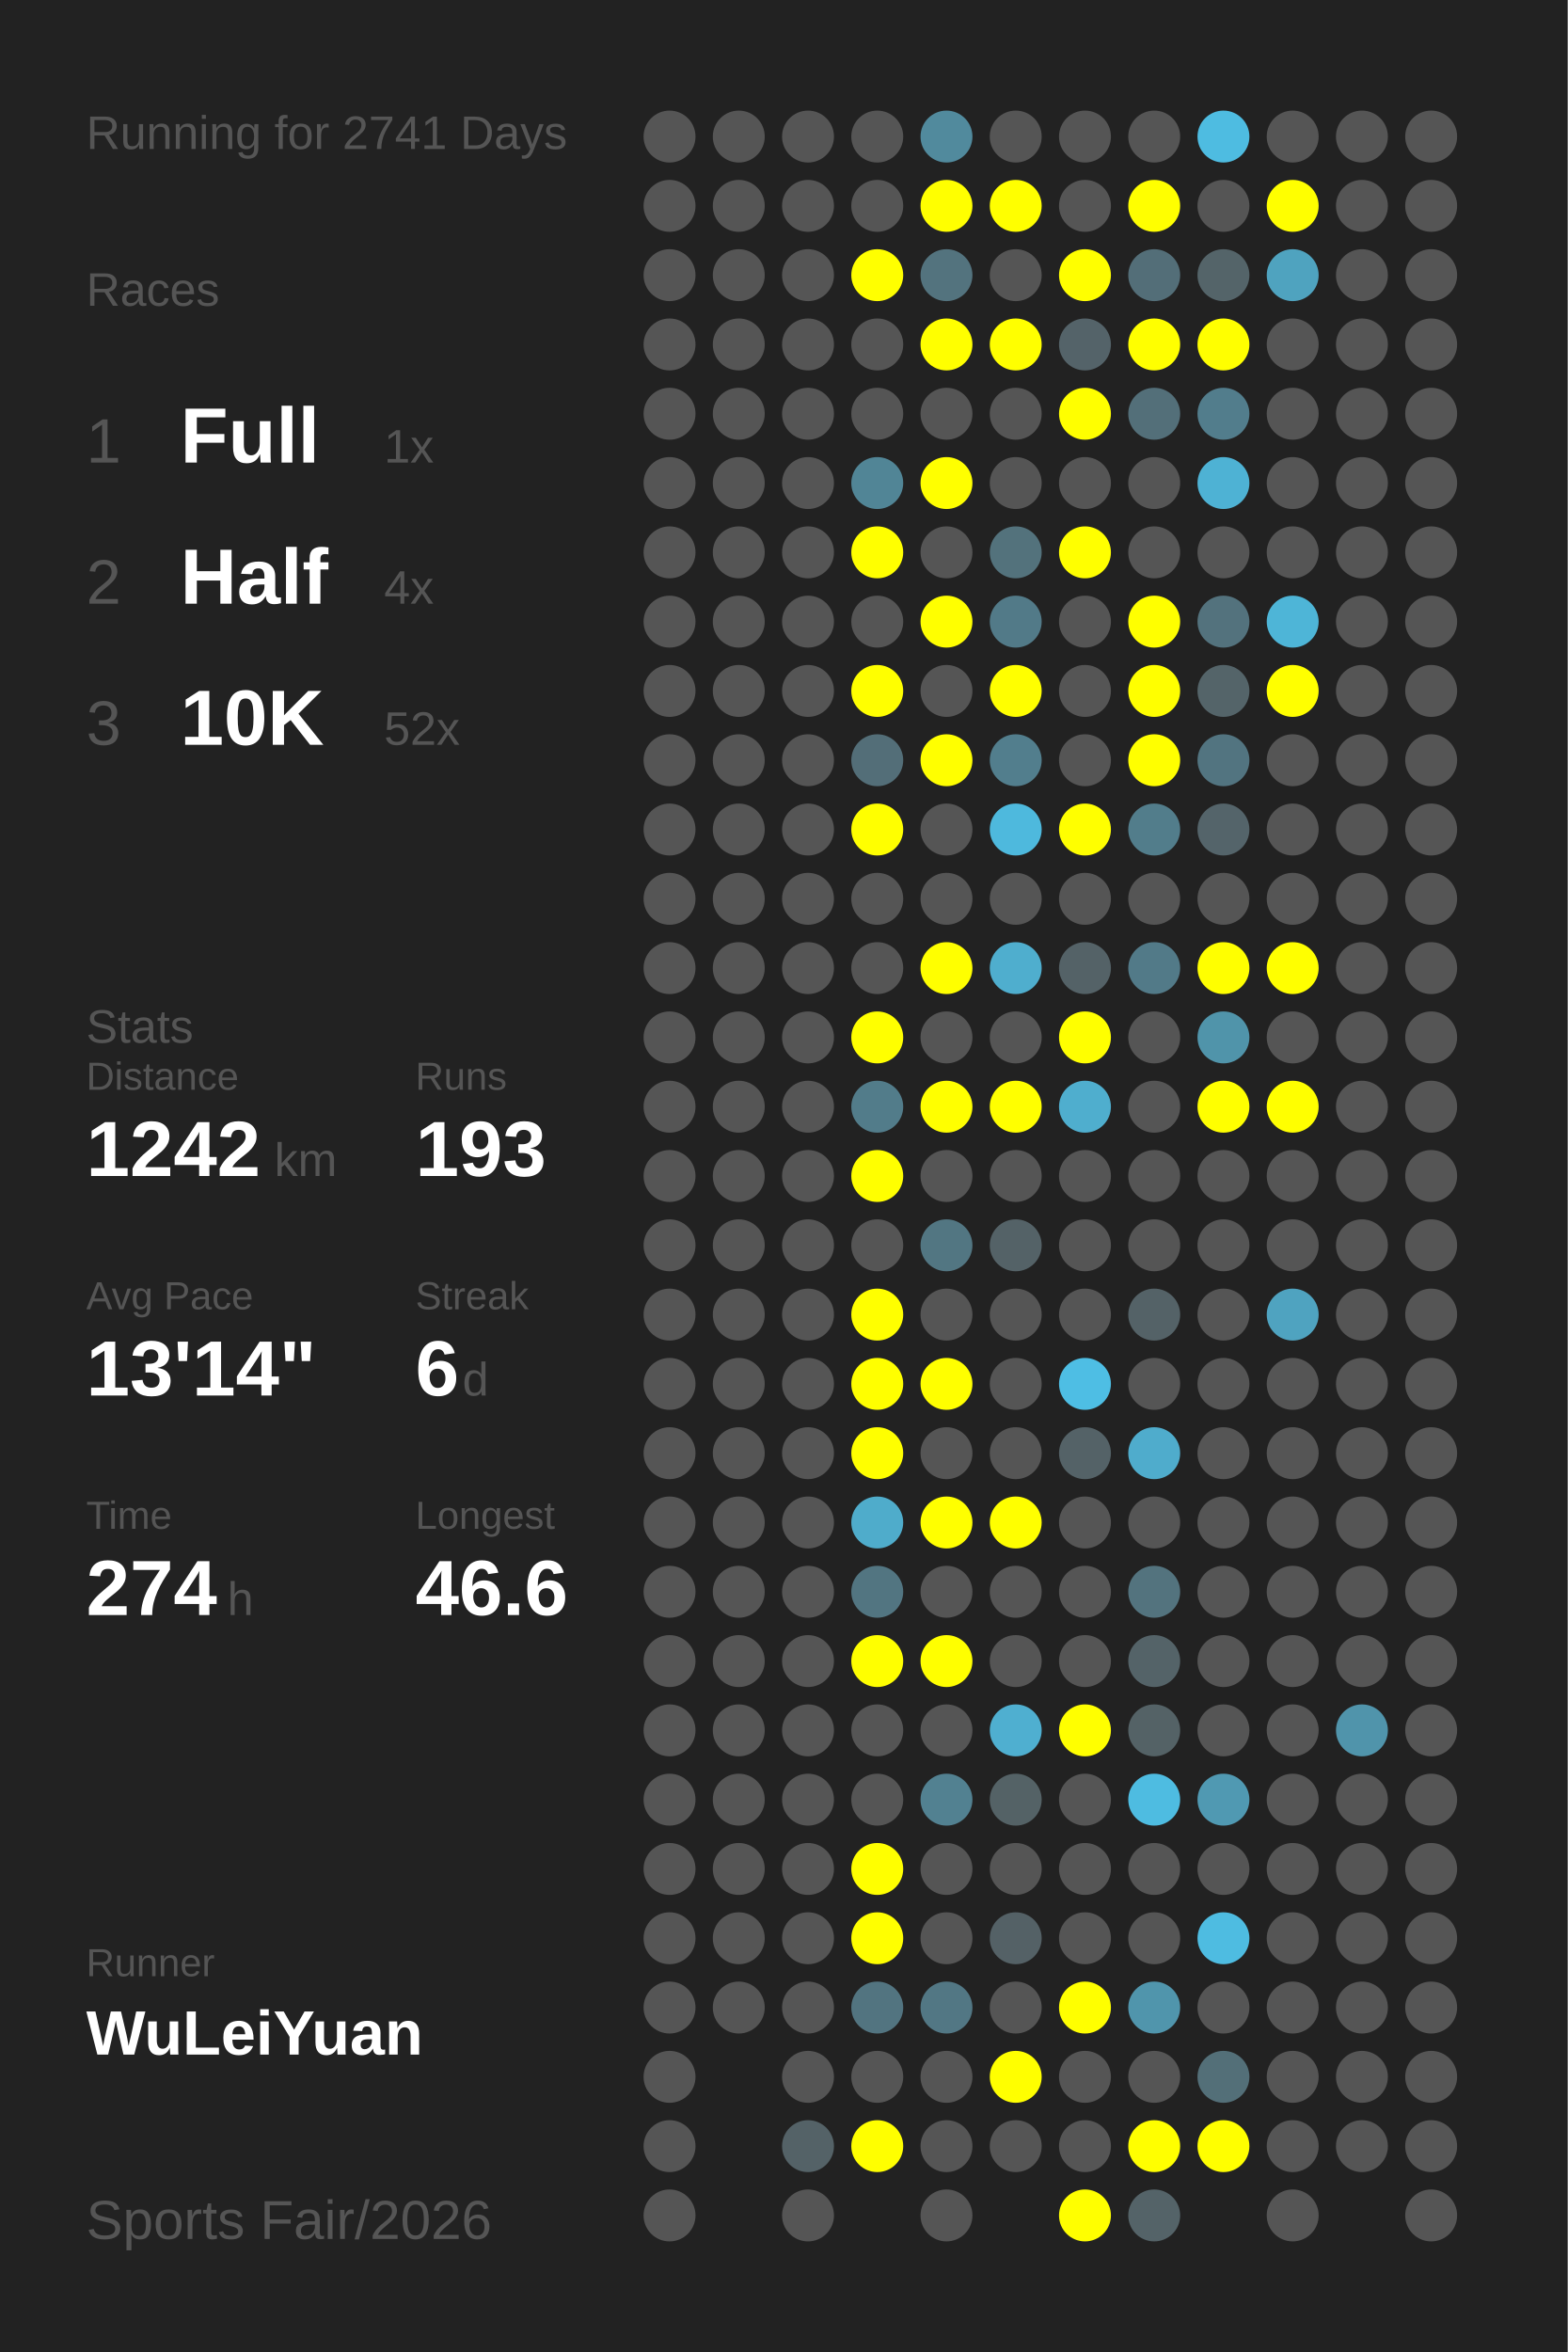
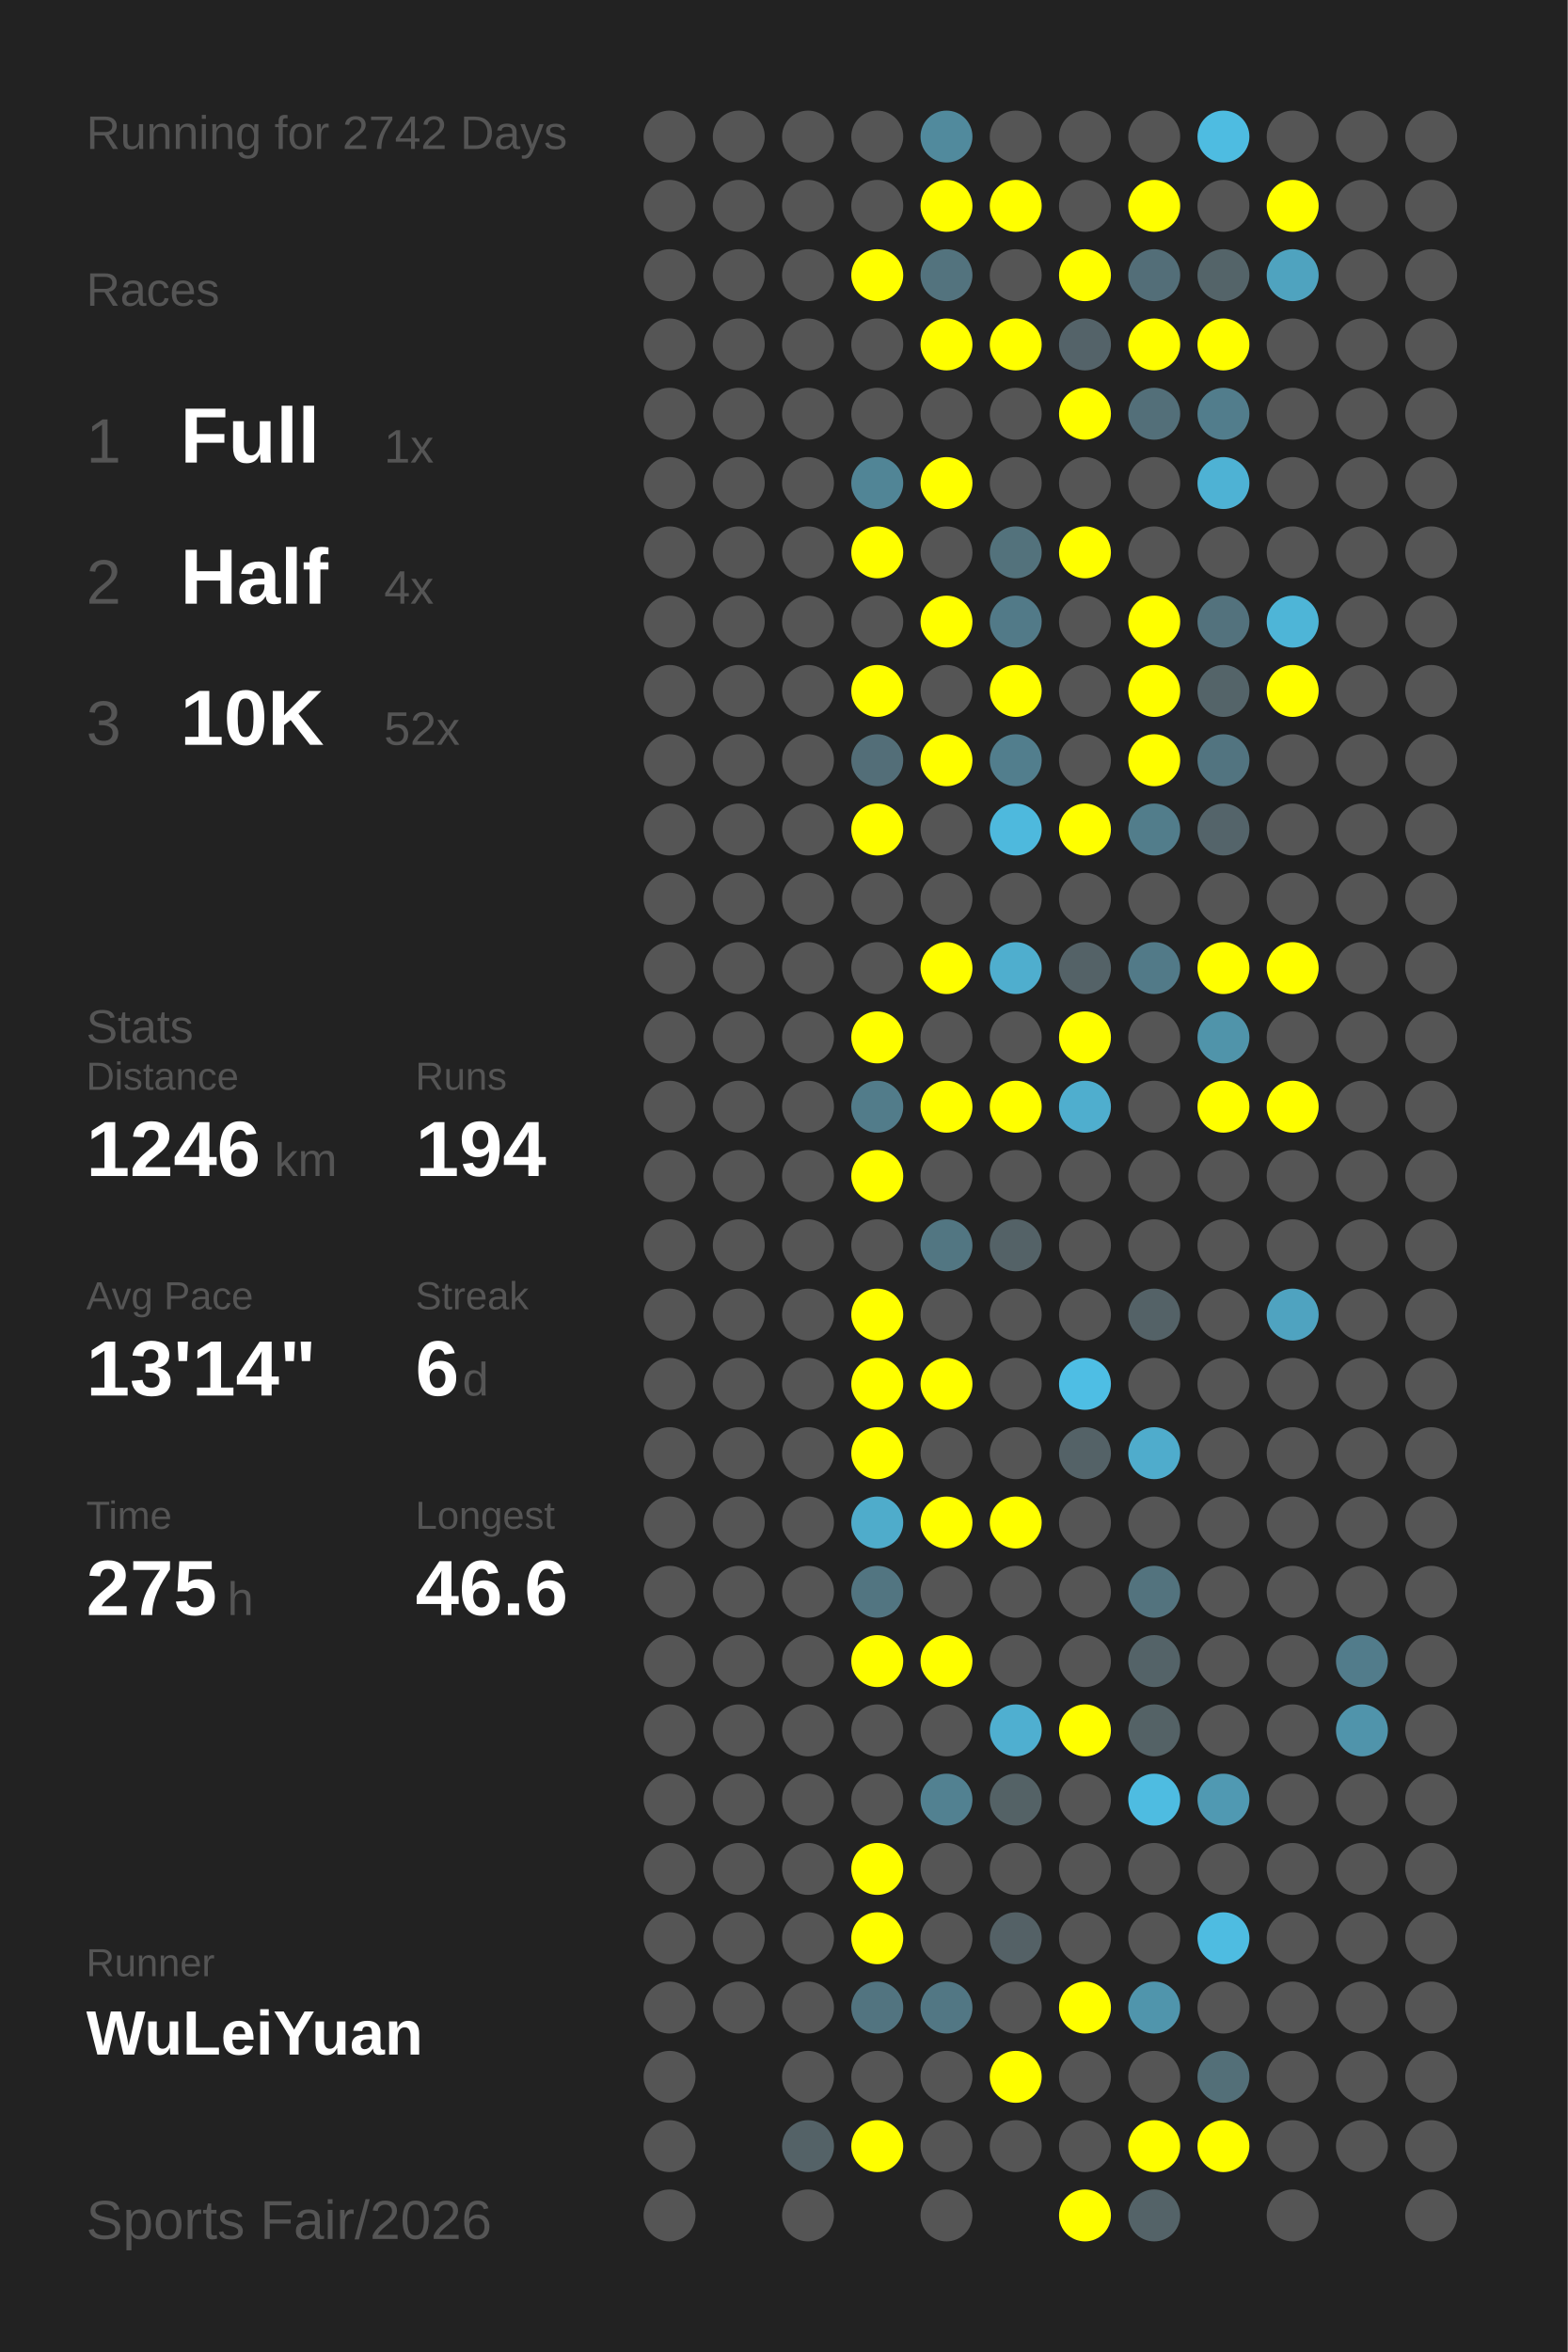
<svg xmlns="http://www.w3.org/2000/svg" baseProfile="full" height="300mm" version="1.1" viewBox="0,0,200,300" width="200mm">
  <defs />
  <rect fill="#222222" height="300" width="200" x="0" y="0" />
-   <text fill="#555555" style="font-size:6px; font-family:Arial;" x="11" y="19">Running for 2741 Days</text>
+   <text fill="#555555" style="font-size:6px; font-family:Arial;" x="11" y="19">Running for 2742 Days</text>
  <text fill="#555555" style="font-size:6px; font-family:Arial;" x="11" y="39">Races</text>
  <text fill="#555555" style="font-size:8px; font-family:Arial;" x="11" y="59">1</text>
  <text fill="#FFFFFF" style="font-size:10px; font-family:Arial; font-weight:bold;" x="23" y="59">Full</text>
  <text fill="#555555" style="font-size:6px; font-family:Arial;" x="49" y="59">1x</text>
  <text fill="#555555" style="font-size:8px; font-family:Arial;" x="11" y="77">2</text>
  <text fill="#FFFFFF" style="font-size:10px; font-family:Arial; font-weight:bold;" x="23" y="77">Half</text>
  <text fill="#555555" style="font-size:6px; font-family:Arial;" x="49" y="77">4x</text>
  <text fill="#555555" style="font-size:8px; font-family:Arial;" x="11" y="95">3</text>
  <text fill="#FFFFFF" style="font-size:10px; font-family:Arial; font-weight:bold;" x="23" y="95">10K</text>
  <text fill="#555555" style="font-size:6px; font-family:Arial;" x="49" y="95">52x</text>
  <text fill="#555555" style="font-size:6px; font-family:Arial;" x="11" y="133">Stats</text>
  <text fill="#555555" style="font-size:5px; font-family:Arial;" x="11" y="139">Distance</text>
-   <text fill="#FFFFFF" style="font-size:10px; font-family:Arial; font-weight:bold;" x="11" y="150">1242</text>
+   <text fill="#FFFFFF" style="font-size:10px; font-family:Arial; font-weight:bold;" x="11" y="150">1246</text>
  <text fill="#555555" style="font-size:6px; font-family:Arial;" x="35" y="150">km</text>
  <text fill="#555555" style="font-size:5px; font-family:Arial;" x="53" y="139">Runs</text>
-   <text fill="#FFFFFF" style="font-size:10px; font-family:Arial; font-weight:bold;" x="53" y="150">193</text>
+   <text fill="#FFFFFF" style="font-size:10px; font-family:Arial; font-weight:bold;" x="53" y="150">194</text>
  <text fill="#555555" style="font-size:5px; font-family:Arial;" x="11" y="167">Avg Pace</text>
  <text fill="#FFFFFF" style="font-size:10px; font-family:Arial; font-weight:bold;" x="11" y="178">13'14"</text>
  <text fill="#555555" style="font-size:5px; font-family:Arial;" x="53" y="167">Streak</text>
  <text fill="#FFFFFF" style="font-size:10px; font-family:Arial; font-weight:bold;" x="53" y="178">6</text>
  <text fill="#555555" style="font-size:6px; font-family:Arial;" x="59" y="178">d</text>
  <text fill="#555555" style="font-size:5px; font-family:Arial;" x="11" y="195">Time</text>
-   <text fill="#FFFFFF" style="font-size:10px; font-family:Arial; font-weight:bold;" x="11" y="206">274</text>
+   <text fill="#FFFFFF" style="font-size:10px; font-family:Arial; font-weight:bold;" x="11" y="206">275</text>
  <text fill="#555555" style="font-size:6px; font-family:Arial;" x="29" y="206">h</text>
  <text fill="#555555" style="font-size:5px; font-family:Arial;" x="53" y="195">Longest</text>
  <text fill="#FFFFFF" style="font-size:10px; font-family:Arial; font-weight:bold;" x="53" y="206">46.6</text>
  <text fill="#555555" style="font-size:5px; font-family:Arial;" x="11" y="252.065">Runner</text>
  <text fill="#FFFFFF" style="font-size:8px; font-family:Arial; font-weight:bold;" x="11" y="262.065">WuLeiYuan</text>
  <text fill="#555555" style="font-size:7px; font-family:Arial;" x="11" y="285.581">Sports Fair/2026</text>
  <circle cx="85.417" cy="17.419" fill="#555555" r="3.312" />
  <circle cx="85.417" cy="26.258" fill="#555555" r="3.312" />
  <circle cx="85.417" cy="35.097" fill="#555555" r="3.312" />
  <circle cx="85.417" cy="43.935" fill="#555555" r="3.312" />
  <circle cx="85.417" cy="52.774" fill="#555555" r="3.312" />
  <circle cx="85.417" cy="61.613" fill="#555555" r="3.312" />
  <circle cx="85.417" cy="70.452" fill="#555555" r="3.312" />
  <circle cx="85.417" cy="79.29" fill="#555555" r="3.312" />
  <circle cx="85.417" cy="88.129" fill="#555555" r="3.312" />
  <circle cx="85.417" cy="96.968" fill="#555555" r="3.312" />
  <circle cx="85.417" cy="105.806" fill="#555555" r="3.312" />
  <circle cx="85.417" cy="114.645" fill="#555555" r="3.312" />
  <circle cx="85.417" cy="123.484" fill="#555555" r="3.312" />
  <circle cx="85.417" cy="132.323" fill="#555555" r="3.312" />
  <circle cx="85.417" cy="141.161" fill="#555555" r="3.312" />
  <circle cx="85.417" cy="150" fill="#555555" r="3.312" />
  <circle cx="85.417" cy="158.839" fill="#555555" r="3.312" />
  <circle cx="85.417" cy="167.677" fill="#555555" r="3.312" />
  <circle cx="85.417" cy="176.516" fill="#555555" r="3.312" />
  <circle cx="85.417" cy="185.355" fill="#555555" r="3.312" />
  <circle cx="85.417" cy="194.194" fill="#555555" r="3.312" />
  <circle cx="85.417" cy="203.032" fill="#555555" r="3.312" />
  <circle cx="85.417" cy="211.871" fill="#555555" r="3.312" />
  <circle cx="85.417" cy="220.71" fill="#555555" r="3.312" />
  <circle cx="85.417" cy="229.548" fill="#555555" r="3.312" />
  <circle cx="85.417" cy="238.387" fill="#555555" r="3.312" />
  <circle cx="85.417" cy="247.226" fill="#555555" r="3.312" />
  <circle cx="85.417" cy="256.065" fill="#555555" r="3.312" />
  <circle cx="85.417" cy="264.903" fill="#555555" r="3.312" />
  <circle cx="85.417" cy="273.742" fill="#555555" r="3.312" />
  <circle cx="85.417" cy="282.581" fill="#555555" r="3.312" />
  <circle cx="94.25" cy="17.419" fill="#555555" r="3.312" />
  <circle cx="94.25" cy="26.258" fill="#555555" r="3.312" />
  <circle cx="94.25" cy="35.097" fill="#555555" r="3.312" />
  <circle cx="94.25" cy="43.935" fill="#555555" r="3.312" />
  <circle cx="94.25" cy="52.774" fill="#555555" r="3.312" />
  <circle cx="94.25" cy="61.613" fill="#555555" r="3.312" />
  <circle cx="94.25" cy="70.452" fill="#555555" r="3.312" />
  <circle cx="94.25" cy="79.29" fill="#555555" r="3.312" />
  <circle cx="94.25" cy="88.129" fill="#555555" r="3.312" />
  <circle cx="94.25" cy="96.968" fill="#555555" r="3.312" />
  <circle cx="94.25" cy="105.806" fill="#555555" r="3.312" />
  <circle cx="94.25" cy="114.645" fill="#555555" r="3.312" />
  <circle cx="94.25" cy="123.484" fill="#555555" r="3.312" />
  <circle cx="94.25" cy="132.323" fill="#555555" r="3.312" />
  <circle cx="94.25" cy="141.161" fill="#555555" r="3.312" />
  <circle cx="94.25" cy="150" fill="#555555" r="3.312" />
  <circle cx="94.25" cy="158.839" fill="#555555" r="3.312" />
  <circle cx="94.25" cy="167.677" fill="#555555" r="3.312" />
  <circle cx="94.25" cy="176.516" fill="#555555" r="3.312" />
  <circle cx="94.25" cy="185.355" fill="#555555" r="3.312" />
  <circle cx="94.25" cy="194.194" fill="#555555" r="3.312" />
  <circle cx="94.25" cy="203.032" fill="#555555" r="3.312" />
  <circle cx="94.25" cy="211.871" fill="#555555" r="3.312" />
  <circle cx="94.25" cy="220.71" fill="#555555" r="3.312" />
  <circle cx="94.25" cy="229.548" fill="#555555" r="3.312" />
  <circle cx="94.25" cy="238.387" fill="#555555" r="3.312" />
  <circle cx="94.25" cy="247.226" fill="#555555" r="3.312" />
  <circle cx="94.25" cy="256.065" fill="#555555" r="3.312" />
  <circle cx="103.083" cy="17.419" fill="#555555" r="3.312" />
  <circle cx="103.083" cy="26.258" fill="#555555" r="3.312" />
  <circle cx="103.083" cy="35.097" fill="#555555" r="3.312" />
  <circle cx="103.083" cy="43.935" fill="#555555" r="3.312" />
  <circle cx="103.083" cy="52.774" fill="#555555" r="3.312" />
  <circle cx="103.083" cy="61.613" fill="#555555" r="3.312" />
  <circle cx="103.083" cy="70.452" fill="#555555" r="3.312" />
  <circle cx="103.083" cy="79.29" fill="#555555" r="3.312" />
  <circle cx="103.083" cy="88.129" fill="#555555" r="3.312" />
  <circle cx="103.083" cy="96.968" fill="#555555" r="3.312" />
  <circle cx="103.083" cy="105.806" fill="#555555" r="3.312" />
  <circle cx="103.083" cy="114.645" fill="#555555" r="3.312" />
  <circle cx="103.083" cy="123.484" fill="#555555" r="3.312" />
  <circle cx="103.083" cy="132.323" fill="#555555" r="3.312" />
  <circle cx="103.083" cy="141.161" fill="#555555" r="3.312" />
  <circle cx="103.083" cy="150" fill="#555555" r="3.312" />
  <circle cx="103.083" cy="158.839" fill="#555555" r="3.312" />
  <circle cx="103.083" cy="167.677" fill="#555555" r="3.312" />
  <circle cx="103.083" cy="176.516" fill="#555555" r="3.312" />
  <circle cx="103.083" cy="185.355" fill="#555555" r="3.312" />
  <circle cx="103.083" cy="194.194" fill="#555555" r="3.312" />
  <circle cx="103.083" cy="203.032" fill="#555555" r="3.312" />
  <circle cx="103.083" cy="211.871" fill="#555555" r="3.312" />
  <circle cx="103.083" cy="220.71" fill="#555555" r="3.312" />
  <circle cx="103.083" cy="229.548" fill="#555555" r="3.312" />
  <circle cx="103.083" cy="238.387" fill="#555555" r="3.312" />
  <circle cx="103.083" cy="247.226" fill="#555555" r="3.312" />
  <circle cx="103.083" cy="256.065" fill="#555555" r="3.312" />
  <circle cx="103.083" cy="264.903" fill="#555555" r="3.312" />
  <circle cx="103.083" cy="273.742" fill="#546267" r="3.312" />
  <circle cx="103.083" cy="282.581" fill="#555555" r="3.312" />
  <circle cx="111.917" cy="17.419" fill="#555555" r="3.312" />
  <circle cx="111.917" cy="26.258" fill="#555555" r="3.312" />
  <circle cx="111.917" cy="35.097" fill="#FFFF00" r="3.312" />
  <circle cx="111.917" cy="43.935" fill="#555555" r="3.312" />
  <circle cx="111.917" cy="52.774" fill="#555555" r="3.312" />
  <circle cx="111.917" cy="61.613" fill="#518596" r="3.312" />
  <circle cx="111.917" cy="70.452" fill="#FFFF00" r="3.312" />
  <circle cx="111.917" cy="79.29" fill="#555555" r="3.312" />
  <circle cx="111.917" cy="88.129" fill="#FFFF00" r="3.312" />
  <circle cx="111.917" cy="96.968" fill="#536e78" r="3.312" />
  <circle cx="111.917" cy="105.806" fill="#FFFF00" r="3.312" />
  <circle cx="111.917" cy="114.645" fill="#555555" r="3.312" />
  <circle cx="111.917" cy="123.484" fill="#555555" r="3.312" />
  <circle cx="111.917" cy="132.323" fill="#FFFF00" r="3.312" />
  <circle cx="111.917" cy="141.161" fill="#527c8a" r="3.312" />
  <circle cx="111.917" cy="150" fill="#FFFF00" r="3.312" />
  <circle cx="111.917" cy="158.839" fill="#555555" r="3.312" />
  <circle cx="111.917" cy="167.677" fill="#FFFF00" r="3.312" />
  <circle cx="111.917" cy="176.516" fill="#FFFF00" r="3.312" />
  <circle cx="111.917" cy="185.355" fill="#FFFF00" r="3.312" />
  <circle cx="111.917" cy="194.194" fill="#4faccb" r="3.312" />
  <circle cx="111.917" cy="203.032" fill="#527581" r="3.312" />
  <circle cx="111.917" cy="211.871" fill="#FFFF00" r="3.312" />
  <circle cx="111.917" cy="220.71" fill="#555555" r="3.312" />
  <circle cx="111.917" cy="229.548" fill="#555555" r="3.312" />
  <circle cx="111.917" cy="238.387" fill="#FFFF00" r="3.312" />
  <circle cx="111.917" cy="247.226" fill="#FFFF00" r="3.312" />
  <circle cx="111.917" cy="256.065" fill="#527480" r="3.312" />
  <circle cx="111.917" cy="264.903" fill="#555555" r="3.312" />
  <circle cx="111.917" cy="273.742" fill="#FFFF00" r="3.312" />
  <circle cx="120.75" cy="17.419" fill="#518a9d" r="3.312" />
  <circle cx="120.75" cy="26.258" fill="#FFFF00" r="3.312" />
  <circle cx="120.75" cy="35.097" fill="#53737e" r="3.312" />
  <circle cx="120.75" cy="43.935" fill="#FFFF00" r="3.312" />
  <circle cx="120.75" cy="52.774" fill="#555555" r="3.312" />
  <circle cx="120.75" cy="61.613" fill="#FFFF00" r="3.312" />
  <circle cx="120.75" cy="70.452" fill="#555555" r="3.312" />
  <circle cx="120.75" cy="79.29" fill="#FFFF00" r="3.312" />
  <circle cx="120.75" cy="88.129" fill="#555555" r="3.312" />
  <circle cx="120.75" cy="96.968" fill="#FFFF00" r="3.312" />
  <circle cx="120.75" cy="105.806" fill="#555555" r="3.312" />
  <circle cx="120.75" cy="114.645" fill="#555555" r="3.312" />
  <circle cx="120.75" cy="123.484" fill="#FFFF00" r="3.312" />
  <circle cx="120.75" cy="132.323" fill="#555555" r="3.312" />
  <circle cx="120.75" cy="141.161" fill="#FFFF00" r="3.312" />
  <circle cx="120.75" cy="150" fill="#555555" r="3.312" />
  <circle cx="120.75" cy="158.839" fill="#527682" r="3.312" />
  <circle cx="120.75" cy="167.677" fill="#555555" r="3.312" />
  <circle cx="120.75" cy="176.516" fill="#FFFF00" r="3.312" />
  <circle cx="120.75" cy="185.355" fill="#555555" r="3.312" />
  <circle cx="120.75" cy="194.194" fill="#FFFF00" r="3.312" />
  <circle cx="120.75" cy="203.032" fill="#555555" r="3.312" />
  <circle cx="120.75" cy="211.871" fill="#FFFF00" r="3.312" />
  <circle cx="120.75" cy="220.71" fill="#555555" r="3.312" />
  <circle cx="120.75" cy="229.548" fill="#528191" r="3.312" />
  <circle cx="120.75" cy="238.387" fill="#555555" r="3.312" />
  <circle cx="120.75" cy="247.226" fill="#555555" r="3.312" />
  <circle cx="120.75" cy="256.065" fill="#527784" r="3.312" />
  <circle cx="120.75" cy="264.903" fill="#555555" r="3.312" />
  <circle cx="120.75" cy="273.742" fill="#555555" r="3.312" />
  <circle cx="120.75" cy="282.581" fill="#555555" r="3.312" />
  <circle cx="129.583" cy="17.419" fill="#555555" r="3.312" />
  <circle cx="129.583" cy="26.258" fill="#FFFF00" r="3.312" />
  <circle cx="129.583" cy="35.097" fill="#555555" r="3.312" />
  <circle cx="129.583" cy="43.935" fill="#FFFF00" r="3.312" />
  <circle cx="129.583" cy="52.774" fill="#555555" r="3.312" />
  <circle cx="129.583" cy="61.613" fill="#555555" r="3.312" />
  <circle cx="129.583" cy="70.452" fill="#53727c" r="3.312" />
  <circle cx="129.583" cy="79.29" fill="#527a88" r="3.312" />
  <circle cx="129.583" cy="88.129" fill="#FFFF00" r="3.312" />
  <circle cx="129.583" cy="96.968" fill="#527e8d" r="3.312" />
  <circle cx="129.583" cy="105.806" fill="#4eb9dd" r="3.312" />
  <circle cx="129.583" cy="114.645" fill="#555555" r="3.312" />
  <circle cx="129.583" cy="123.484" fill="#4faece" r="3.312" />
  <circle cx="129.583" cy="132.323" fill="#555555" r="3.312" />
  <circle cx="129.583" cy="141.161" fill="#FFFF00" r="3.312" />
  <circle cx="129.583" cy="150" fill="#555555" r="3.312" />
  <circle cx="129.583" cy="158.839" fill="#546267" r="3.312" />
  <circle cx="129.583" cy="167.677" fill="#555555" r="3.312" />
  <circle cx="129.583" cy="176.516" fill="#555555" r="3.312" />
  <circle cx="129.583" cy="185.355" fill="#555555" r="3.312" />
  <circle cx="129.583" cy="194.194" fill="#FFFF00" r="3.312" />
  <circle cx="129.583" cy="203.032" fill="#555555" r="3.312" />
  <circle cx="129.583" cy="211.871" fill="#555555" r="3.312" />
  <circle cx="129.583" cy="220.71" fill="#4fafd0" r="3.312" />
  <circle cx="129.583" cy="229.548" fill="#546266" r="3.312" />
  <circle cx="129.583" cy="238.387" fill="#555555" r="3.312" />
  <circle cx="129.583" cy="247.226" fill="#546166" r="3.312" />
  <circle cx="129.583" cy="256.065" fill="#555555" r="3.312" />
  <circle cx="129.583" cy="264.903" fill="#FFFF00" r="3.312" />
  <circle cx="129.583" cy="273.742" fill="#555555" r="3.312" />
  <circle cx="138.417" cy="17.419" fill="#555555" r="3.312" />
  <circle cx="138.417" cy="26.258" fill="#555555" r="3.312" />
  <circle cx="138.417" cy="35.097" fill="#FFFF00" r="3.312" />
  <circle cx="138.417" cy="43.935" fill="#546369" r="3.312" />
  <circle cx="138.417" cy="52.774" fill="#FFFF00" r="3.312" />
  <circle cx="138.417" cy="61.613" fill="#555555" r="3.312" />
  <circle cx="138.417" cy="70.452" fill="#FFFF00" r="3.312" />
  <circle cx="138.417" cy="79.29" fill="#555555" r="3.312" />
  <circle cx="138.417" cy="88.129" fill="#555555" r="3.312" />
  <circle cx="138.417" cy="96.968" fill="#555555" r="3.312" />
  <circle cx="138.417" cy="105.806" fill="#FFFF00" r="3.312" />
  <circle cx="138.417" cy="114.645" fill="#555555" r="3.312" />
  <circle cx="138.417" cy="123.484" fill="#546267" r="3.312" />
  <circle cx="138.417" cy="132.323" fill="#FFFF00" r="3.312" />
  <circle cx="138.417" cy="141.161" fill="#4faece" r="3.312" />
  <circle cx="138.417" cy="150" fill="#555555" r="3.312" />
  <circle cx="138.417" cy="158.839" fill="#555555" r="3.312" />
  <circle cx="138.417" cy="167.677" fill="#555555" r="3.312" />
  <circle cx="138.417" cy="176.516" fill="#4ebee4" r="3.312" />
  <circle cx="138.417" cy="185.355" fill="#546267" r="3.312" />
  <circle cx="138.417" cy="194.194" fill="#555555" r="3.312" />
  <circle cx="138.417" cy="203.032" fill="#555555" r="3.312" />
  <circle cx="138.417" cy="211.871" fill="#555555" r="3.312" />
  <circle cx="138.417" cy="220.71" fill="#FFFF00" r="3.312" />
  <circle cx="138.417" cy="229.548" fill="#555555" r="3.312" />
  <circle cx="138.417" cy="238.387" fill="#555555" r="3.312" />
  <circle cx="138.417" cy="247.226" fill="#555555" r="3.312" />
  <circle cx="138.417" cy="256.065" fill="#FFFF00" r="3.312" />
  <circle cx="138.417" cy="264.903" fill="#555555" r="3.312" />
  <circle cx="138.417" cy="273.742" fill="#555555" r="3.312" />
  <circle cx="138.417" cy="282.581" fill="#FFFF00" r="3.312" />
  <circle cx="147.25" cy="17.419" fill="#555555" r="3.312" />
  <circle cx="147.25" cy="26.258" fill="#FFFF00" r="3.312" />
  <circle cx="147.25" cy="35.097" fill="#536e78" r="3.312" />
  <circle cx="147.25" cy="43.935" fill="#FFFF00" r="3.312" />
  <circle cx="147.25" cy="52.774" fill="#536f79" r="3.312" />
  <circle cx="147.25" cy="61.613" fill="#555555" r="3.312" />
  <circle cx="147.25" cy="70.452" fill="#555555" r="3.312" />
  <circle cx="147.25" cy="79.29" fill="#FFFF00" r="3.312" />
  <circle cx="147.25" cy="88.129" fill="#FFFF00" r="3.312" />
  <circle cx="147.25" cy="96.968" fill="#FFFF00" r="3.312" />
  <circle cx="147.25" cy="105.806" fill="#527d8b" r="3.312" />
  <circle cx="147.25" cy="114.645" fill="#555555" r="3.312" />
  <circle cx="147.25" cy="123.484" fill="#527a88" r="3.312" />
  <circle cx="147.25" cy="132.323" fill="#555555" r="3.312" />
  <circle cx="147.25" cy="141.161" fill="#555555" r="3.312" />
  <circle cx="147.25" cy="150" fill="#555555" r="3.312" />
  <circle cx="147.25" cy="158.839" fill="#555555" r="3.312" />
  <circle cx="147.25" cy="167.677" fill="#546267" r="3.312" />
  <circle cx="147.25" cy="176.516" fill="#555555" r="3.312" />
  <circle cx="147.25" cy="185.355" fill="#4faccc" r="3.312" />
  <circle cx="147.25" cy="194.194" fill="#555555" r="3.312" />
  <circle cx="147.25" cy="203.032" fill="#53737e" r="3.312" />
  <circle cx="147.25" cy="211.871" fill="#546368" r="3.312" />
  <circle cx="147.25" cy="220.71" fill="#546266" r="3.312" />
  <circle cx="147.25" cy="229.548" fill="#4ebce1" r="3.312" />
  <circle cx="147.25" cy="238.387" fill="#555555" r="3.312" />
  <circle cx="147.25" cy="247.226" fill="#555555" r="3.312" />
  <circle cx="147.25" cy="256.065" fill="#5095ac" r="3.312" />
  <circle cx="147.25" cy="264.903" fill="#555555" r="3.312" />
  <circle cx="147.25" cy="273.742" fill="#FFFF00" r="3.312" />
  <circle cx="147.25" cy="282.581" fill="#546368" r="3.312" />
  <circle cx="156.083" cy="17.419" fill="#4ebce1" r="3.312" />
  <circle cx="156.083" cy="26.258" fill="#555555" r="3.312" />
  <circle cx="156.083" cy="35.097" fill="#546469" r="3.312" />
  <circle cx="156.083" cy="43.935" fill="#FFFF00" r="3.312" />
  <circle cx="156.083" cy="52.774" fill="#527d8c" r="3.312" />
  <circle cx="156.083" cy="61.613" fill="#4eb2d4" r="3.312" />
  <circle cx="156.083" cy="70.452" fill="#555555" r="3.312" />
  <circle cx="156.083" cy="79.29" fill="#53727d" r="3.312" />
  <circle cx="156.083" cy="88.129" fill="#546469" r="3.312" />
  <circle cx="156.083" cy="96.968" fill="#527480" r="3.312" />
  <circle cx="156.083" cy="105.806" fill="#54646a" r="3.312" />
  <circle cx="156.083" cy="114.645" fill="#555555" r="3.312" />
  <circle cx="156.083" cy="123.484" fill="#FFFF00" r="3.312" />
  <circle cx="156.083" cy="132.323" fill="#5094aa" r="3.312" />
  <circle cx="156.083" cy="141.161" fill="#FFFF00" r="3.312" />
  <circle cx="156.083" cy="150" fill="#555555" r="3.312" />
  <circle cx="156.083" cy="158.839" fill="#555555" r="3.312" />
  <circle cx="156.083" cy="167.677" fill="#555555" r="3.312" />
  <circle cx="156.083" cy="176.516" fill="#555555" r="3.312" />
  <circle cx="156.083" cy="185.355" fill="#555555" r="3.312" />
  <circle cx="156.083" cy="194.194" fill="#555555" r="3.312" />
  <circle cx="156.083" cy="203.032" fill="#555555" r="3.312" />
  <circle cx="156.083" cy="211.871" fill="#555555" r="3.312" />
  <circle cx="156.083" cy="220.71" fill="#555555" r="3.312" />
  <circle cx="156.083" cy="229.548" fill="#5099b2" r="3.312" />
  <circle cx="156.083" cy="238.387" fill="#555555" r="3.312" />
  <circle cx="156.083" cy="247.226" fill="#4ebce1" r="3.312" />
  <circle cx="156.083" cy="256.065" fill="#555555" r="3.312" />
  <circle cx="156.083" cy="264.903" fill="#536f78" r="3.312" />
  <circle cx="156.083" cy="273.742" fill="#FFFF00" r="3.312" />
  <circle cx="164.917" cy="17.419" fill="#555555" r="3.312" />
  <circle cx="164.917" cy="26.258" fill="#FFFF00" r="3.312" />
  <circle cx="164.917" cy="35.097" fill="#4fa3bf" r="3.312" />
  <circle cx="164.917" cy="43.935" fill="#555555" r="3.312" />
  <circle cx="164.917" cy="52.774" fill="#555555" r="3.312" />
  <circle cx="164.917" cy="61.613" fill="#555555" r="3.312" />
  <circle cx="164.917" cy="70.452" fill="#555555" r="3.312" />
  <circle cx="164.917" cy="79.29" fill="#4eb5d7" r="3.312" />
  <circle cx="164.917" cy="88.129" fill="#FFFF00" r="3.312" />
  <circle cx="164.917" cy="96.968" fill="#555555" r="3.312" />
  <circle cx="164.917" cy="105.806" fill="#555555" r="3.312" />
  <circle cx="164.917" cy="114.645" fill="#555555" r="3.312" />
  <circle cx="164.917" cy="123.484" fill="#FFFF00" r="3.312" />
  <circle cx="164.917" cy="132.323" fill="#555555" r="3.312" />
  <circle cx="164.917" cy="141.161" fill="#FFFF00" r="3.312" />
  <circle cx="164.917" cy="150" fill="#555555" r="3.312" />
  <circle cx="164.917" cy="158.839" fill="#555555" r="3.312" />
  <circle cx="164.917" cy="167.677" fill="#4fa3c0" r="3.312" />
  <circle cx="164.917" cy="176.516" fill="#555555" r="3.312" />
  <circle cx="164.917" cy="185.355" fill="#555555" r="3.312" />
  <circle cx="164.917" cy="194.194" fill="#555555" r="3.312" />
  <circle cx="164.917" cy="203.032" fill="#555555" r="3.312" />
  <circle cx="164.917" cy="211.871" fill="#555555" r="3.312" />
  <circle cx="164.917" cy="220.71" fill="#555555" r="3.312" />
  <circle cx="164.917" cy="229.548" fill="#555555" r="3.312" />
  <circle cx="164.917" cy="238.387" fill="#555555" r="3.312" />
  <circle cx="164.917" cy="247.226" fill="#555555" r="3.312" />
  <circle cx="164.917" cy="256.065" fill="#555555" r="3.312" />
  <circle cx="164.917" cy="264.903" fill="#555555" r="3.312" />
  <circle cx="164.917" cy="273.742" fill="#555555" r="3.312" />
  <circle cx="164.917" cy="282.581" fill="#555555" r="3.312" />
  <circle cx="173.75" cy="17.419" fill="#555555" r="3.312" />
  <circle cx="173.75" cy="26.258" fill="#555555" r="3.312" />
  <circle cx="173.75" cy="35.097" fill="#555555" r="3.312" />
  <circle cx="173.75" cy="43.935" fill="#555555" r="3.312" />
  <circle cx="173.75" cy="52.774" fill="#555555" r="3.312" />
  <circle cx="173.75" cy="61.613" fill="#555555" r="3.312" />
  <circle cx="173.75" cy="70.452" fill="#555555" r="3.312" />
  <circle cx="173.75" cy="79.29" fill="#555555" r="3.312" />
  <circle cx="173.75" cy="88.129" fill="#555555" r="3.312" />
  <circle cx="173.75" cy="96.968" fill="#555555" r="3.312" />
  <circle cx="173.75" cy="105.806" fill="#555555" r="3.312" />
  <circle cx="173.75" cy="114.645" fill="#555555" r="3.312" />
  <circle cx="173.75" cy="123.484" fill="#555555" r="3.312" />
  <circle cx="173.75" cy="132.323" fill="#555555" r="3.312" />
  <circle cx="173.75" cy="141.161" fill="#555555" r="3.312" />
  <circle cx="173.75" cy="150" fill="#555555" r="3.312" />
  <circle cx="173.75" cy="158.839" fill="#555555" r="3.312" />
  <circle cx="173.75" cy="167.677" fill="#555555" r="3.312" />
  <circle cx="173.75" cy="176.516" fill="#555555" r="3.312" />
  <circle cx="173.75" cy="185.355" fill="#555555" r="3.312" />
  <circle cx="173.75" cy="194.194" fill="#555555" r="3.312" />
  <circle cx="173.75" cy="203.032" fill="#555555" r="3.312" />
-   <circle cx="173.75" cy="211.871" fill="#555555" r="3.312" />
+   <circle cx="173.75" cy="211.871" fill="#527c8b" r="3.312" />
  <circle cx="173.75" cy="220.71" fill="#5094ab" r="3.312" />
  <circle cx="173.75" cy="229.548" fill="#555555" r="3.312" />
  <circle cx="173.75" cy="238.387" fill="#555555" r="3.312" />
  <circle cx="173.75" cy="247.226" fill="#555555" r="3.312" />
  <circle cx="173.75" cy="256.065" fill="#555555" r="3.312" />
  <circle cx="173.75" cy="264.903" fill="#555555" r="3.312" />
  <circle cx="173.75" cy="273.742" fill="#555555" r="3.312" />
  <circle cx="182.583" cy="17.419" fill="#555555" r="3.312" />
  <circle cx="182.583" cy="26.258" fill="#555555" r="3.312" />
  <circle cx="182.583" cy="35.097" fill="#555555" r="3.312" />
  <circle cx="182.583" cy="43.935" fill="#555555" r="3.312" />
  <circle cx="182.583" cy="52.774" fill="#555555" r="3.312" />
  <circle cx="182.583" cy="61.613" fill="#555555" r="3.312" />
  <circle cx="182.583" cy="70.452" fill="#555555" r="3.312" />
  <circle cx="182.583" cy="79.29" fill="#555555" r="3.312" />
  <circle cx="182.583" cy="88.129" fill="#555555" r="3.312" />
  <circle cx="182.583" cy="96.968" fill="#555555" r="3.312" />
  <circle cx="182.583" cy="105.806" fill="#555555" r="3.312" />
  <circle cx="182.583" cy="114.645" fill="#555555" r="3.312" />
  <circle cx="182.583" cy="123.484" fill="#555555" r="3.312" />
  <circle cx="182.583" cy="132.323" fill="#555555" r="3.312" />
  <circle cx="182.583" cy="141.161" fill="#555555" r="3.312" />
  <circle cx="182.583" cy="150" fill="#555555" r="3.312" />
  <circle cx="182.583" cy="158.839" fill="#555555" r="3.312" />
  <circle cx="182.583" cy="167.677" fill="#555555" r="3.312" />
  <circle cx="182.583" cy="176.516" fill="#555555" r="3.312" />
  <circle cx="182.583" cy="185.355" fill="#555555" r="3.312" />
  <circle cx="182.583" cy="194.194" fill="#555555" r="3.312" />
  <circle cx="182.583" cy="203.032" fill="#555555" r="3.312" />
  <circle cx="182.583" cy="211.871" fill="#555555" r="3.312" />
  <circle cx="182.583" cy="220.71" fill="#555555" r="3.312" />
  <circle cx="182.583" cy="229.548" fill="#555555" r="3.312" />
  <circle cx="182.583" cy="238.387" fill="#555555" r="3.312" />
  <circle cx="182.583" cy="247.226" fill="#555555" r="3.312" />
  <circle cx="182.583" cy="256.065" fill="#555555" r="3.312" />
  <circle cx="182.583" cy="264.903" fill="#555555" r="3.312" />
  <circle cx="182.583" cy="273.742" fill="#555555" r="3.312" />
  <circle cx="182.583" cy="282.581" fill="#555555" r="3.312" />
</svg>
